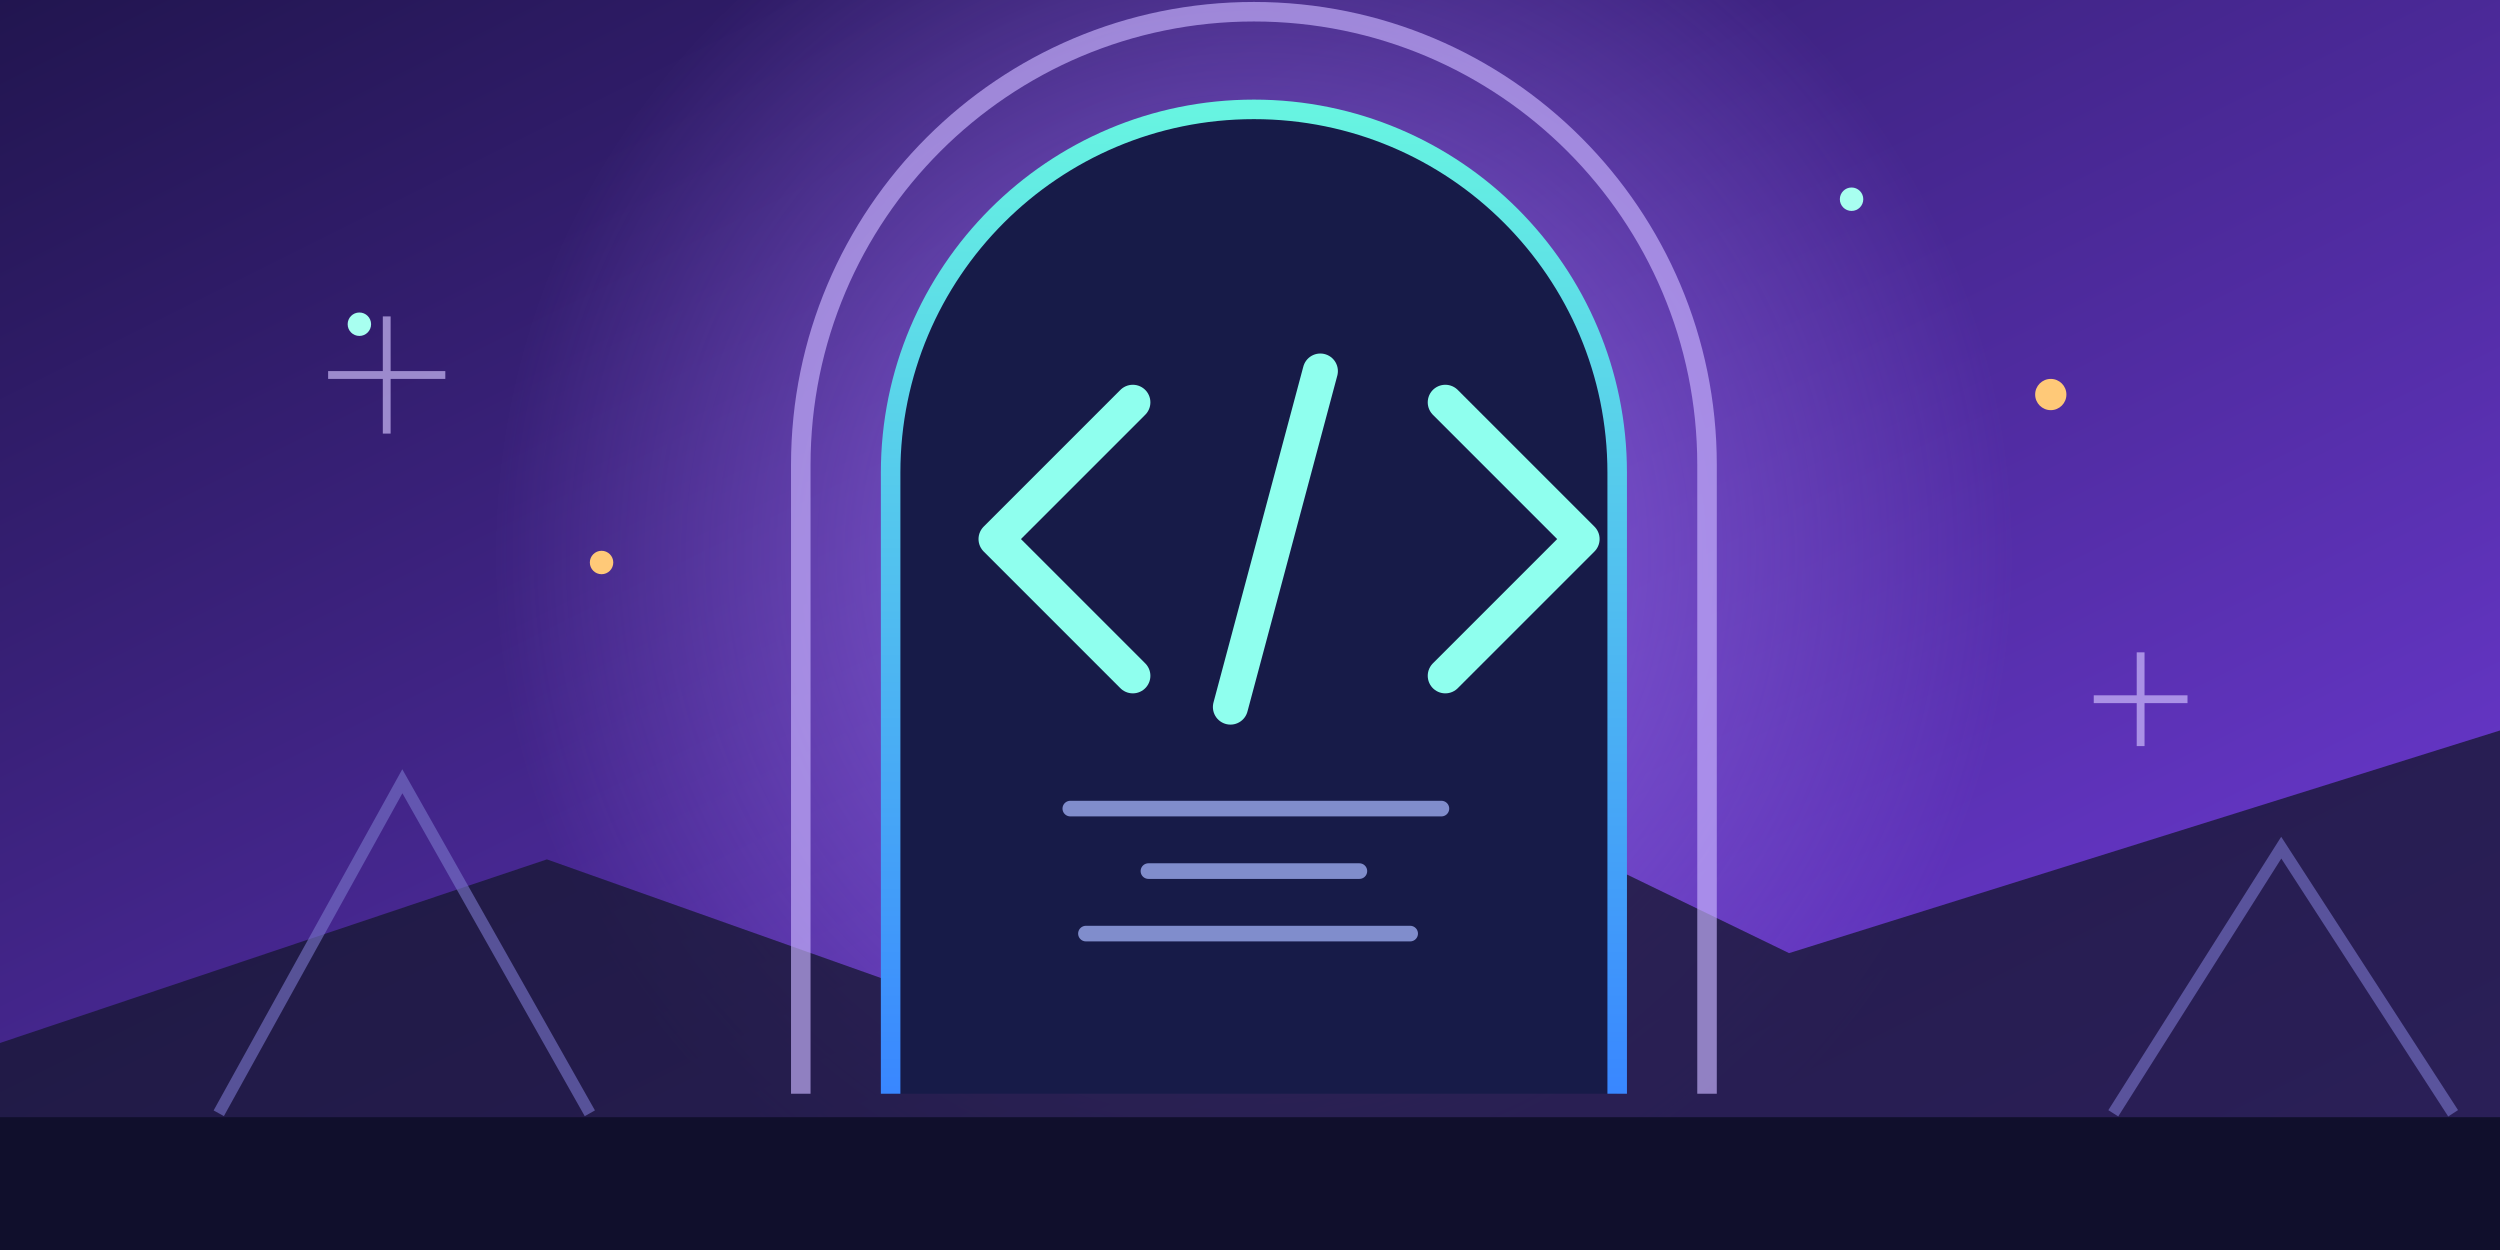
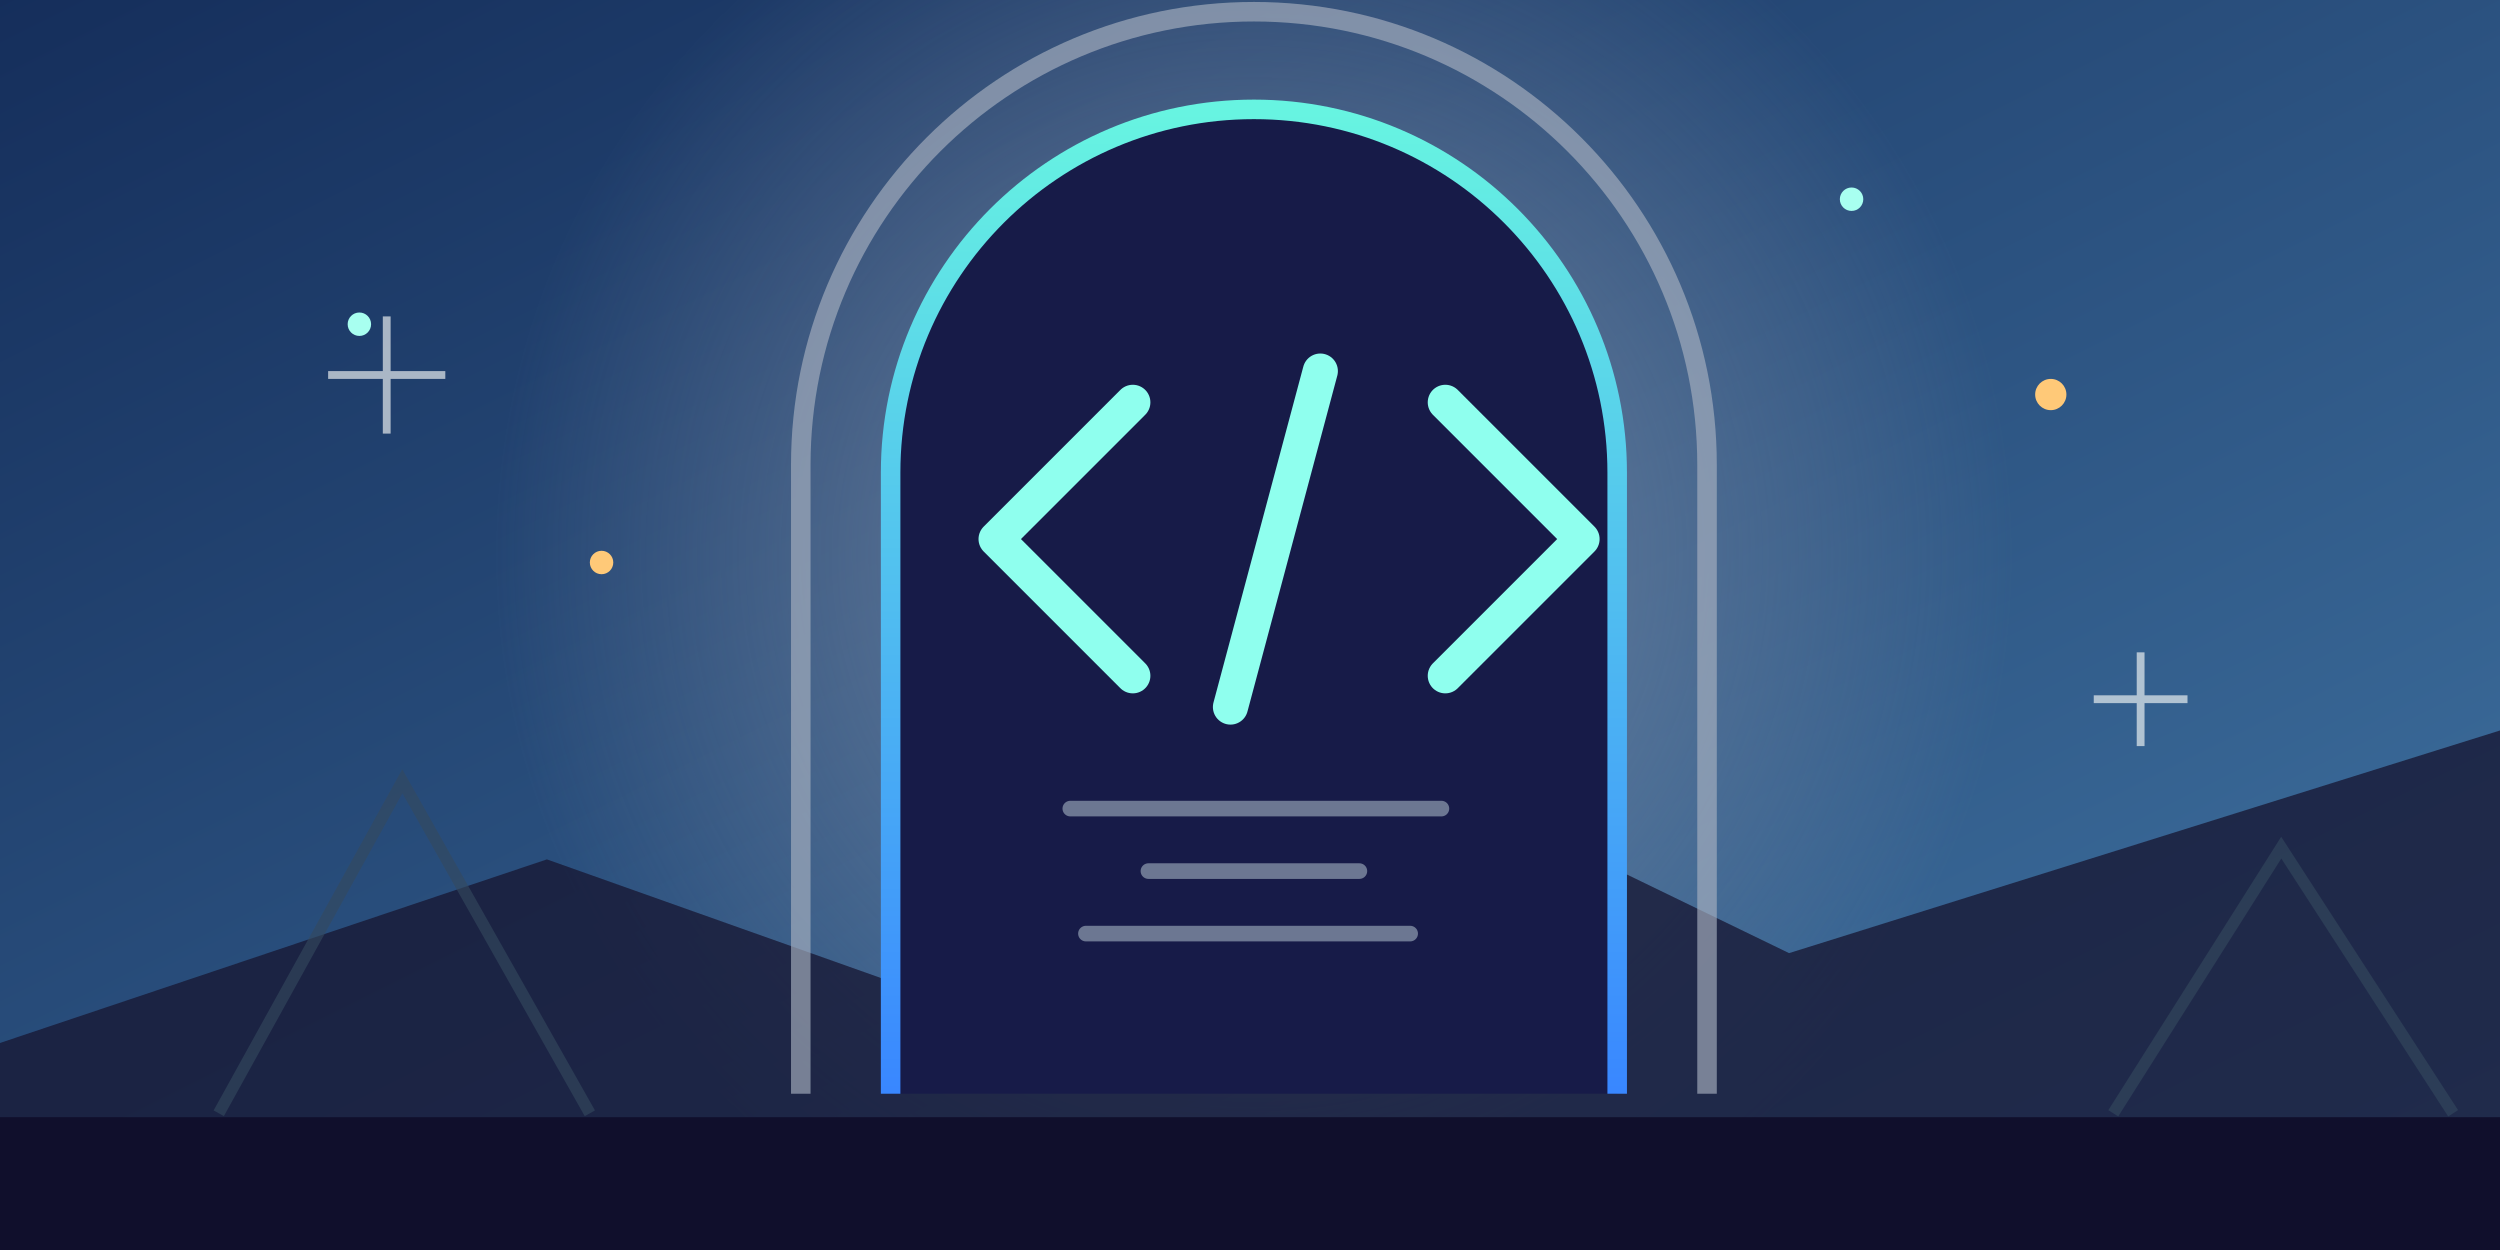
<svg xmlns="http://www.w3.org/2000/svg" viewBox="0 0 640 320" fill="none">
  <defs>
    <linearGradient id="sky" x2="1" y2="1">
-       <stop stop-color="#21154f" />
-       <stop offset="1" stop-color="#743de0" />
+       <stop stop-color="#152e5b" />
+       <stop offset="1" stop-color="#4175a4" />
    </linearGradient>
    <linearGradient id="portal" x2="0" y2="1">
      <stop stop-color="#67f4e1" />
      <stop offset="1" stop-color="#3987ff" />
    </linearGradient>
    <radialGradient id="halo">
-       <stop stop-color="#aa7bff" stop-opacity=".75" />
-       <stop offset="1" stop-color="#aa7bff" stop-opacity="0" />
+       <stop stop-color="#8E9AAF" stop-opacity=".75" />
+       <stop offset="1" stop-color="#8E9AAF" stop-opacity="0" />
    </radialGradient>
  </defs>
  <rect width="640" height="320" fill="url(#sky)" />
  <circle cx="321" cy="142" r="194" fill="url(#halo)" />
  <path d="M0 267 140 220l107 38 112-62 99 48 182-57v133H0V267Z" fill="#171734" fill-opacity=".78" />
-   <path d="M205 280V119a116 116 0 0 1 232 0v161" stroke="#c9b5ff" stroke-opacity=".65" stroke-width="5" />
+   <path d="M205 280V119a116 116 0 0 1 232 0v161" stroke="#A8B1C0" stroke-opacity=".65" stroke-width="5" />
  <path d="M228 280V121a93 93 0 0 1 186 0v159" fill="#171b48" stroke="url(#portal)" stroke-width="5" />
  <path d="m290 103-35 35 35 35m80-70 35 35-35 35m-32-78-23 86" stroke="#8fffee" stroke-width="9" stroke-linecap="round" stroke-linejoin="round" />
-   <path d="M274 207h95m-75 16h54m-70 16h83" stroke="#a9b9ff" stroke-opacity=".72" stroke-width="4" stroke-linecap="round" />
+   <path d="M274 207h95m-75 16h54m-70 16h83" stroke="#8E9AAF" stroke-opacity=".72" stroke-width="4" stroke-linecap="round" />
  <path d="M0 286h640v34H0z" fill="#100f2c" />
-   <path d="m56 285 47-85 48 85m390 0 43-68 44 68" stroke="#7775c8" stroke-opacity=".62" stroke-width="3" />
+   <path d="m56 285 47-85 48 85m390 0 43-68 44 68" stroke="#34495E" stroke-opacity=".62" stroke-width="3" />
  <circle cx="92" cy="83" r="3" fill="#a8fff0" />
  <circle cx="525" cy="101" r="4" fill="#ffc978" />
  <circle cx="154" cy="144" r="3" fill="#ffc978" />
  <circle cx="474" cy="51" r="3" fill="#a8fff0" />
-   <path d="M84 96h30m-15-15v30m437 68h24m-12-12v24" stroke="#d4c5ff" stroke-opacity=".65" stroke-width="2" />
+   <path d="M84 96h30m-15-15v30m437 68h24m-12-12v24" stroke="#F4F7F6" stroke-opacity=".65" stroke-width="2" />
</svg>
